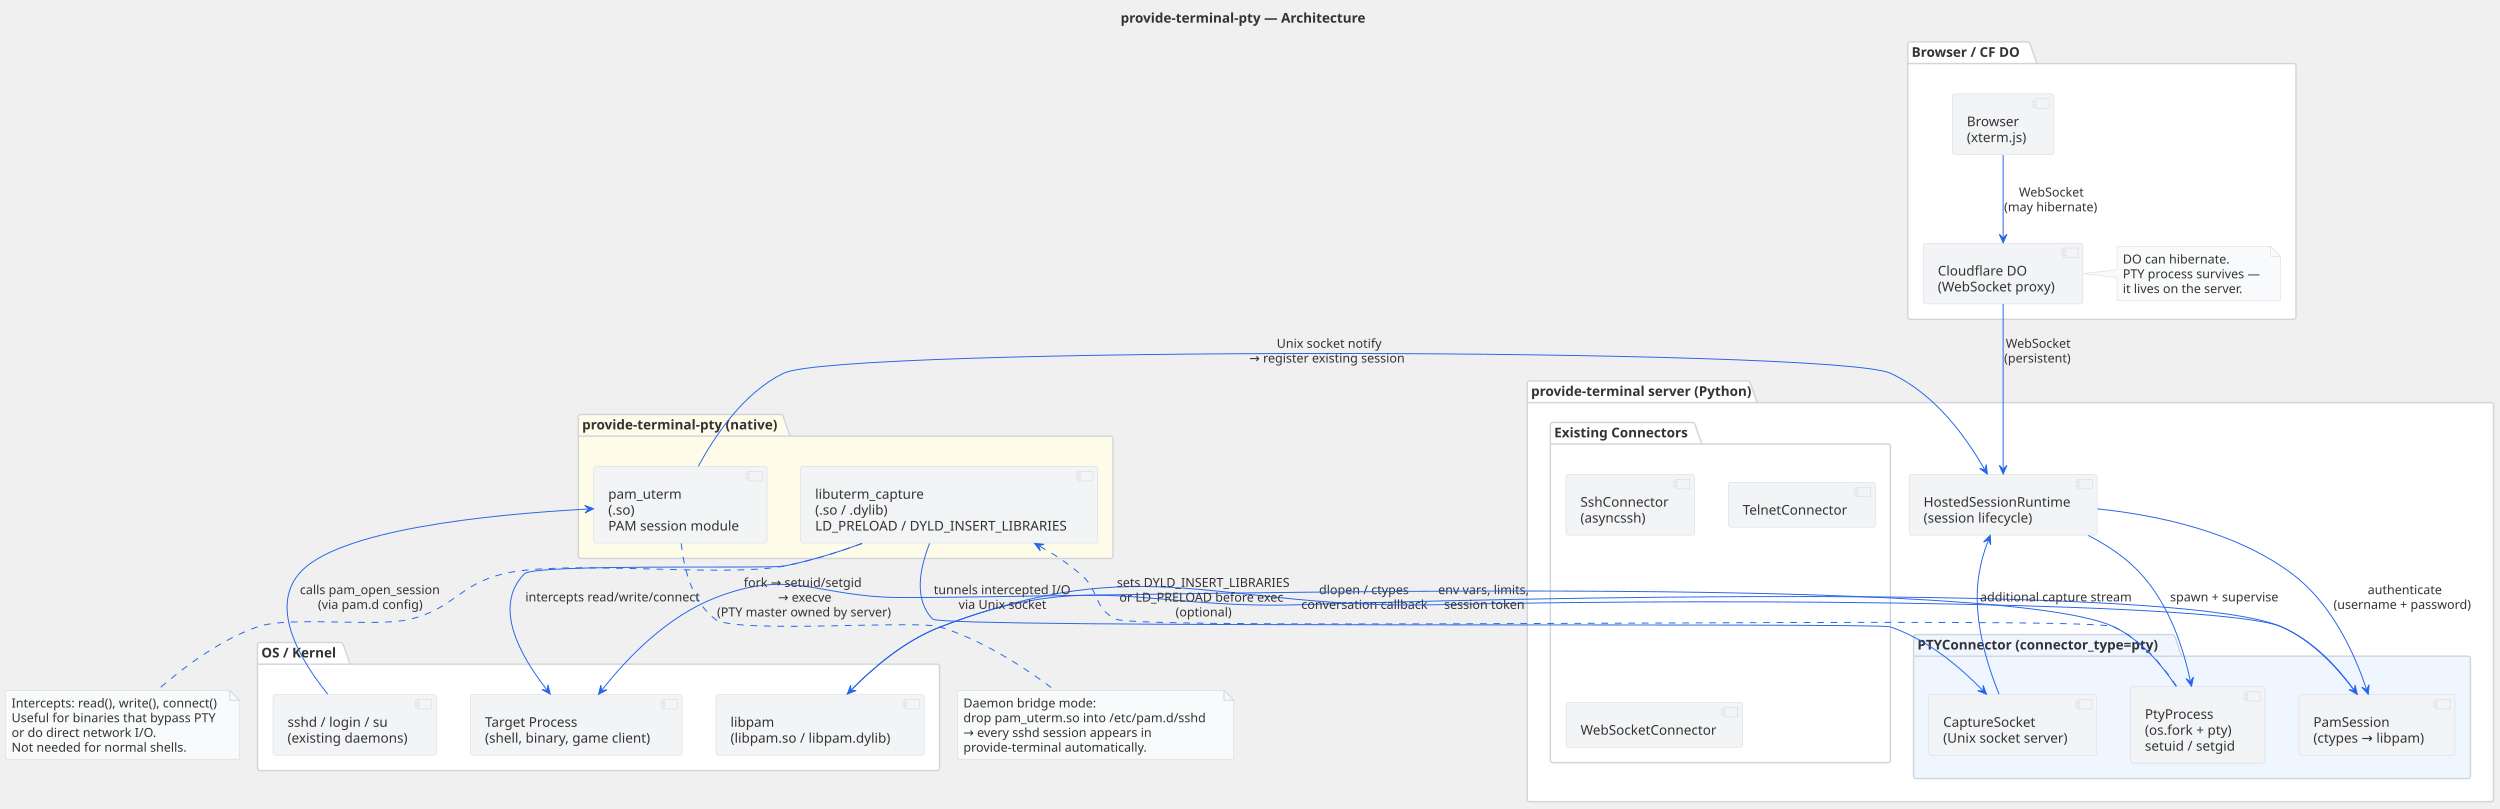
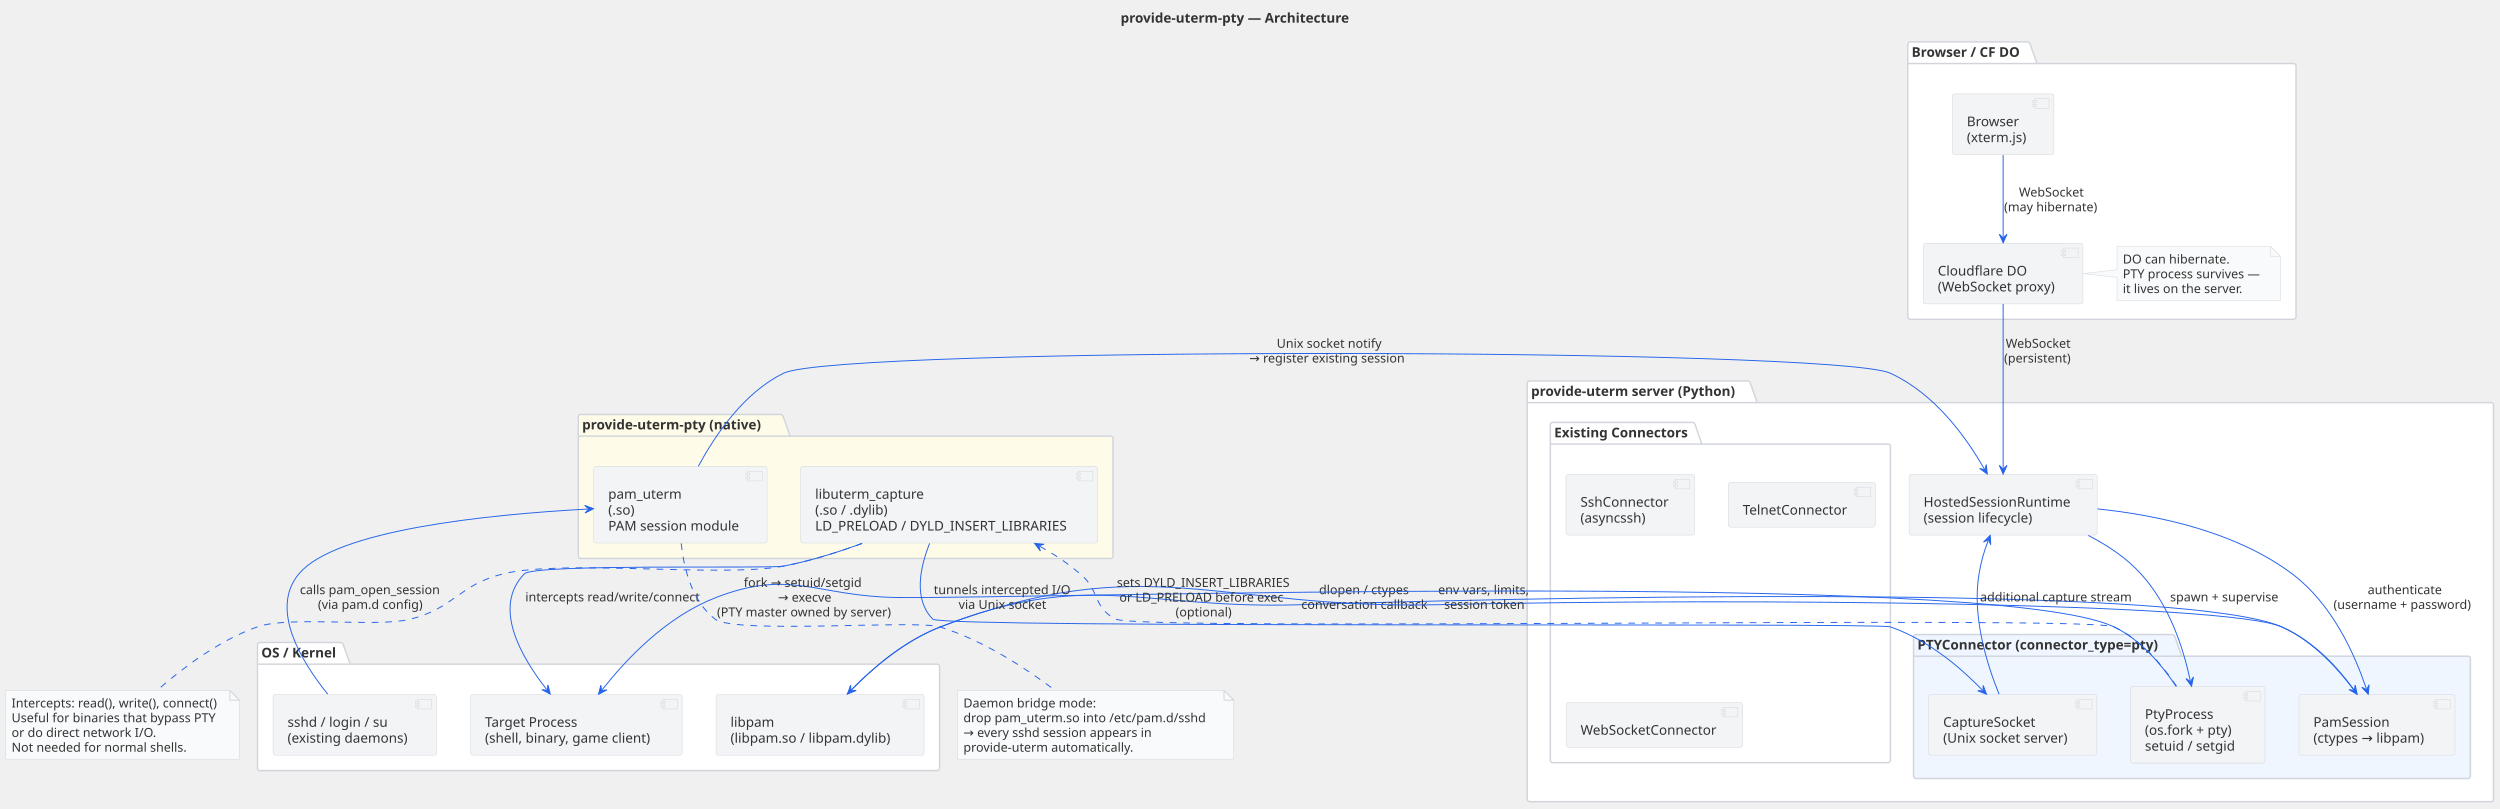
<svg xmlns="http://www.w3.org/2000/svg" contentStyleType="text/css" data-diagram-type="DESCRIPTION" height="839px" preserveAspectRatio="none" style="width:2595px;height:839px;background:#FFFFFF;" version="1.1" viewBox="0 0 2595 839" width="2595px" zoomAndPan="magnify">
  <defs />
  <g>
    <g class="title" data-source-line="4">
-       <text fill="#333333" font-family="sans-serif" font-size="14" font-weight="bold" lengthAdjust="spacing" textLength="254.878" x="1163.191" y="23.535">provide-terminal-pty — Architecture</text>
+       <text fill="#333333" font-family="sans-serif" font-size="14" font-weight="bold" lengthAdjust="spacing" textLength="254.878" x="1163.191" y="23.535">provide-uterm-pty — Architecture</text>
    </g>
    <g class="cluster" data-qualified-name="Browser . CF DO" data-source-line="18" id="ent0002">
      <path d="M1982.76,43.488 L2104.845,43.488 A3.75,3.75 0 0 1 2107.345,45.988 L2114.345,65.977 L2380.76,65.977 A2.5,2.5 0 0 1 2383.26,68.477 L2383.26,328.938 A2.5,2.5 0 0 1 2380.76,331.438 L1982.76,331.438 A2.5,2.5 0 0 1 1980.26,328.938 L1980.26,45.988 A2.5,2.5 0 0 1 1982.76,43.488" fill="#FFFFFF" style="stroke:#D1D5DB;stroke-width:1.5;" />
      <line style="stroke:#D1D5DB;stroke-width:1.5;" x1="1980.26" x2="2114.345" y1="65.977" y2="65.977" />
      <text fill="#333333" font-family="sans-serif" font-size="14" font-weight="bold" lengthAdjust="spacing" textLength="121.085" x="1984.26" y="59.023">Browser / CF DO</text>
    </g>
-     <g class="cluster" data-qualified-name="provide-terminal server .Python." data-source-line="28" id="ent0008">
+     <g class="cluster" data-qualified-name="provide-uterm server .Python." data-source-line="28" id="ent0008">
      <path d="M1587.76,395.438 L1814.435,395.438 A3.75,3.75 0 0 1 1816.935,397.938 L1823.935,417.927 L2585.76,417.927 A2.5,2.5 0 0 1 2588.26,420.427 L2588.26,829.628 A2.5,2.5 0 0 1 2585.76,832.128 L1587.76,832.128 A2.5,2.5 0 0 1 1585.26,829.628 L1585.26,397.938 A2.5,2.5 0 0 1 1587.76,395.438" fill="#FFFFFF" style="stroke:#D1D5DB;stroke-width:1.5;" />
      <line style="stroke:#D1D5DB;stroke-width:1.5;" x1="1585.26" x2="1823.935" y1="417.927" y2="417.927" />
-       <text fill="#333333" font-family="sans-serif" font-size="14" font-weight="bold" lengthAdjust="spacing" textLength="225.675" x="1589.26" y="410.973">provide-terminal server (Python)</text>
-     </g>
-     <g class="cluster" data-qualified-name="provide-terminal server .Python..PTYConnector  .connector_type.pty." data-source-line="31" id="ent0010">
+       <text fill="#333333" font-family="sans-serif" font-size="14" font-weight="bold" lengthAdjust="spacing" textLength="225.675" x="1589.26" y="410.973">provide-uterm server (Python)</text>
+     </g>
+     <g class="cluster" data-qualified-name="provide-uterm server .Python..PTYConnector  .connector_type.pty." data-source-line="31" id="ent0010">
      <path d="M1988.76,658.668 L2255.138,658.668 A3.75,3.75 0 0 1 2257.638,661.168 L2264.638,681.157 L2561.76,681.157 A2.5,2.5 0 0 1 2564.26,683.657 L2564.26,805.628 A2.5,2.5 0 0 1 2561.76,808.128 L1988.76,808.128 A2.5,2.5 0 0 1 1986.26,805.628 L1986.26,661.168 A2.5,2.5 0 0 1 1988.76,658.668" fill="#EFF6FF" style="stroke:#D1D5DB;stroke-width:1.5;" />
      <line style="stroke:#D1D5DB;stroke-width:1.5;" x1="1986.26" x2="2264.638" y1="681.157" y2="681.157" />
      <text fill="#333333" font-family="sans-serif" font-size="14" font-weight="bold" lengthAdjust="spacing" textLength="265.378" x="1990.26" y="674.203">PTYConnector  (connector_type=pty)</text>
    </g>
-     <g class="cluster" data-qualified-name="provide-terminal server .Python..Existing Connectors" data-source-line="37" id="ent0014">
+     <g class="cluster" data-qualified-name="provide-uterm server .Python..Existing Connectors" data-source-line="37" id="ent0014">
      <path d="M1611.76,438.438 L1757.033,438.438 A3.75,3.75 0 0 1 1759.533,440.938 L1766.533,460.927 L1959.76,460.927 A2.5,2.5 0 0 1 1962.26,463.427 L1962.26,789.138 A2.5,2.5 0 0 1 1959.76,791.638 L1611.76,791.638 A2.5,2.5 0 0 1 1609.26,789.138 L1609.26,440.938 A2.5,2.5 0 0 1 1611.76,438.438" fill="#FFFFFF" style="stroke:#D1D5DB;stroke-width:1.5;" />
      <line style="stroke:#D1D5DB;stroke-width:1.5;" x1="1609.26" x2="1766.533" y1="460.927" y2="460.927" />
      <text fill="#333333" font-family="sans-serif" font-size="14" font-weight="bold" lengthAdjust="spacing" textLength="144.273" x="1613.26" y="453.973">Existing Connectors</text>
    </g>
-     <g class="cluster" data-qualified-name="provide-terminal-pty  .native." data-source-line="44" id="ent0018">
+     <g class="cluster" data-qualified-name="provide-uterm-pty  .native." data-source-line="44" id="ent0018">
      <path d="M602.76,430.198 L810.54,430.198 A3.75,3.75 0 0 1 813.04,432.698 L820.04,452.687 L1152.76,452.687 A2.5,2.5 0 0 1 1155.26,455.187 L1155.26,577.168 A2.5,2.5 0 0 1 1152.76,579.668 L602.76,579.668 A2.5,2.5 0 0 1 600.26,577.168 L600.26,432.698 A2.5,2.5 0 0 1 602.76,430.198" fill="#FEFCE8" style="stroke:#D1D5DB;stroke-width:1.5;" />
      <line style="stroke:#D1D5DB;stroke-width:1.5;" x1="600.26" x2="820.04" y1="452.687" y2="452.687" />
-       <text fill="#333333" font-family="sans-serif" font-size="14" font-weight="bold" lengthAdjust="spacing" textLength="206.78" x="604.26" y="445.733">provide-terminal-pty  (native)</text>
+       <text fill="#333333" font-family="sans-serif" font-size="14" font-weight="bold" lengthAdjust="spacing" textLength="206.78" x="604.26" y="445.733">provide-uterm-pty  (native)</text>
    </g>
    <g class="cluster" data-qualified-name="OS . Kernel" data-source-line="49" id="ent0021">
      <path d="M269.76,666.908 L353.885,666.908 A3.75,3.75 0 0 1 356.385,669.408 L363.385,689.397 L972.76,689.397 A2.5,2.5 0 0 1 975.26,691.897 L975.26,797.388 A2.5,2.5 0 0 1 972.76,799.888 L269.76,799.888 A2.5,2.5 0 0 1 267.26,797.388 L267.26,669.408 A2.5,2.5 0 0 1 269.76,666.908" fill="#FFFFFF" style="stroke:#D1D5DB;stroke-width:1.5;" />
      <line style="stroke:#D1D5DB;stroke-width:1.5;" x1="267.26" x2="363.385" y1="689.397" y2="689.397" />
      <text fill="#333333" font-family="sans-serif" font-size="14" font-weight="bold" lengthAdjust="spacing" textLength="83.125" x="271.26" y="682.443">OS / Kernel</text>
    </g>
    <g class="entity" data-qualified-name="Browser . CF DO.BROWSER" data-source-line="19" id="ent0003">
      <rect fill="#F3F4F6" height="62.977" rx="2.5" ry="2.5" style="stroke:#D1D5DB;stroke-width:0.5;" width="105.352" x="2026.58" y="97.488" />
      <rect fill="#F3F4F6" height="10" style="stroke:#D1D5DB;stroke-width:0.5;" width="15" x="2111.932" y="102.488" />
      <rect fill="#F3F4F6" height="2" style="stroke:#D1D5DB;stroke-width:0.5;" width="4" x="2109.932" y="104.488" />
      <rect fill="#F3F4F6" height="2" style="stroke:#D1D5DB;stroke-width:0.5;" width="4" x="2109.932" y="108.488" />
      <text fill="#333333" font-family="sans-serif" font-size="14" lengthAdjust="spacing" textLength="53.833" x="2041.58" y="131.023">Browser</text>
      <text fill="#333333" font-family="sans-serif" font-size="14" lengthAdjust="spacing" textLength="65.352" x="2041.58" y="147.512">(xterm.js)</text>
    </g>
    <g class="entity" data-qualified-name="Browser . CF DO.DO" data-source-line="20" id="ent0004">
      <rect fill="#F3F4F6" height="62.977" rx="2.5" ry="2.5" style="stroke:#D1D5DB;stroke-width:0.5;" width="165.692" x="1996.41" y="252.468" />
      <rect fill="#F3F4F6" height="10" style="stroke:#D1D5DB;stroke-width:0.5;" width="15" x="2142.102" y="257.468" />
      <rect fill="#F3F4F6" height="2" style="stroke:#D1D5DB;stroke-width:0.5;" width="4" x="2140.102" y="259.468" />
      <rect fill="#F3F4F6" height="2" style="stroke:#D1D5DB;stroke-width:0.5;" width="4" x="2140.102" y="263.468" />
      <text fill="#333333" font-family="sans-serif" font-size="14" lengthAdjust="spacing" textLength="96.079" x="2011.41" y="286.003">Cloudflare DO</text>
      <text fill="#333333" font-family="sans-serif" font-size="14" lengthAdjust="spacing" textLength="125.692" x="2011.41" y="302.492">(WebSocket proxy)</text>
    </g>
    <g class="entity" data-qualified-name="Browser . CF DO.GMN5" data-source-line="22" id="ent0006">
      <path d="M2197.47,255.988 L2197.47,279.958 L2162.52,283.958 L2197.47,287.958 L2197.47,311.92 A0,0 0 0 0 2197.47,311.92 L2367.056,311.92 A0,0 0 0 0 2367.056,311.92 L2367.056,265.988 L2357.056,255.988 L2197.47,255.988 A0,0 0 0 0 2197.47,255.988" fill="#F9FAFB" style="stroke:#D1D5DB;stroke-width:0.5;" />
      <path d="M2357.056,255.988 L2357.056,265.988 L2367.056,265.988 L2357.056,255.988" fill="#F9FAFB" style="stroke:#D1D5DB;stroke-width:0.5;" />
      <text fill="#333333" font-family="sans-serif" font-size="13" lengthAdjust="spacing" textLength="114.004" x="2203.47" y="273.557">DO can hibernate.</text>
      <text fill="#333333" font-family="sans-serif" font-size="13" lengthAdjust="spacing" textLength="148.586" x="2203.47" y="288.867">PTY process survives —</text>
      <text fill="#333333" font-family="sans-serif" font-size="13" lengthAdjust="spacing" textLength="132.006" x="2203.47" y="304.178">it lives on the server.</text>
    </g>
-     <g class="entity" data-qualified-name="provide-terminal server .Python..RUNTIME" data-source-line="29" id="ent0009">
+     <g class="entity" data-qualified-name="provide-uterm server .Python..RUNTIME" data-source-line="29" id="ent0009">
      <rect fill="#F3F4F6" height="62.977" rx="2.5" ry="2.5" style="stroke:#D1D5DB;stroke-width:0.5;" width="195.203" x="1981.66" y="492.438" />
      <rect fill="#F3F4F6" height="10" style="stroke:#D1D5DB;stroke-width:0.5;" width="15" x="2156.863" y="497.438" />
      <rect fill="#F3F4F6" height="2" style="stroke:#D1D5DB;stroke-width:0.5;" width="4" x="2154.863" y="499.438" />
      <rect fill="#F3F4F6" height="2" style="stroke:#D1D5DB;stroke-width:0.5;" width="4" x="2154.863" y="503.438" />
      <text fill="#333333" font-family="sans-serif" font-size="14" lengthAdjust="spacing" textLength="155.203" x="1996.66" y="525.973">HostedSessionRuntime</text>
      <text fill="#333333" font-family="sans-serif" font-size="14" lengthAdjust="spacing" textLength="118.624" x="1996.66" y="542.462">(session lifecycle)</text>
    </g>
-     <g class="entity" data-qualified-name="provide-terminal server .Python..PTYConnector  .connector_type.pty..PAM" data-source-line="32" id="ent0011">
+     <g class="entity" data-qualified-name="provide-uterm server .Python..PTYConnector  .connector_type.pty..PAM" data-source-line="32" id="ent0011">
      <rect fill="#F3F4F6" height="62.977" rx="2.5" ry="2.5" style="stroke:#D1D5DB;stroke-width:0.5;" width="161.953" x="2386.28" y="720.908" />
      <rect fill="#F3F4F6" height="10" style="stroke:#D1D5DB;stroke-width:0.5;" width="15" x="2528.233" y="725.908" />
      <rect fill="#F3F4F6" height="2" style="stroke:#D1D5DB;stroke-width:0.5;" width="4" x="2526.233" y="727.908" />
      <rect fill="#F3F4F6" height="2" style="stroke:#D1D5DB;stroke-width:0.5;" width="4" x="2526.233" y="731.908" />
      <text fill="#333333" font-family="sans-serif" font-size="14" lengthAdjust="spacing" textLength="79.488" x="2401.28" y="754.443">PamSession</text>
      <text fill="#333333" font-family="sans-serif" font-size="14" lengthAdjust="spacing" textLength="121.953" x="2401.28" y="770.932">(ctypes → libpam)</text>
    </g>
-     <g class="entity" data-qualified-name="provide-terminal server .Python..PTYConnector  .connector_type.pty..PTYP" data-source-line="33" id="ent0012">
+     <g class="entity" data-qualified-name="provide-uterm server .Python..PTYConnector  .connector_type.pty..PTYP" data-source-line="33" id="ent0012">
      <rect fill="#F3F4F6" height="79.465" rx="2.5" ry="2.5" style="stroke:#D1D5DB;stroke-width:0.5;" width="139.682" x="2211.42" y="712.668" />
      <rect fill="#F3F4F6" height="10" style="stroke:#D1D5DB;stroke-width:0.5;" width="15" x="2331.102" y="717.668" />
      <rect fill="#F3F4F6" height="2" style="stroke:#D1D5DB;stroke-width:0.5;" width="4" x="2329.102" y="719.668" />
      <rect fill="#F3F4F6" height="2" style="stroke:#D1D5DB;stroke-width:0.5;" width="4" x="2329.102" y="723.668" />
      <text fill="#333333" font-family="sans-serif" font-size="14" lengthAdjust="spacing" textLength="71.6" x="2226.42" y="746.203">PtyProcess</text>
      <text fill="#333333" font-family="sans-serif" font-size="14" lengthAdjust="spacing" textLength="98.28" x="2226.42" y="762.692">(os.fork + pty)</text>
      <text fill="#333333" font-family="sans-serif" font-size="14" lengthAdjust="spacing" textLength="99.682" x="2226.42" y="779.18">setuid / setgid</text>
    </g>
-     <g class="entity" data-qualified-name="provide-terminal server .Python..PTYConnector  .connector_type.pty..CSOCK" data-source-line="34" id="ent0013">
+     <g class="entity" data-qualified-name="provide-uterm server .Python..PTYConnector  .connector_type.pty..CSOCK" data-source-line="34" id="ent0013">
      <rect fill="#F3F4F6" height="62.977" rx="2.5" ry="2.5" style="stroke:#D1D5DB;stroke-width:0.5;" width="174.552" x="2001.98" y="720.908" />
      <rect fill="#F3F4F6" height="10" style="stroke:#D1D5DB;stroke-width:0.5;" width="15" x="2156.532" y="725.908" />
      <rect fill="#F3F4F6" height="2" style="stroke:#D1D5DB;stroke-width:0.5;" width="4" x="2154.532" y="727.908" />
      <rect fill="#F3F4F6" height="2" style="stroke:#D1D5DB;stroke-width:0.5;" width="4" x="2154.532" y="731.908" />
      <text fill="#333333" font-family="sans-serif" font-size="14" lengthAdjust="spacing" textLength="98.212" x="2016.98" y="754.443">CaptureSocket</text>
      <text fill="#333333" font-family="sans-serif" font-size="14" lengthAdjust="spacing" textLength="134.552" x="2016.98" y="770.932">(Unix socket server)</text>
    </g>
-     <g class="entity" data-qualified-name="provide-terminal server .Python..Existing Connectors.SSH" data-source-line="38" id="ent0015">
+     <g class="entity" data-qualified-name="provide-uterm server .Python..Existing Connectors.SSH" data-source-line="38" id="ent0015">
      <rect fill="#F3F4F6" height="62.977" rx="2.5" ry="2.5" style="stroke:#D1D5DB;stroke-width:0.5;" width="133.564" x="1625.48" y="492.438" />
      <rect fill="#F3F4F6" height="10" style="stroke:#D1D5DB;stroke-width:0.5;" width="15" x="1739.043" y="497.438" />
      <rect fill="#F3F4F6" height="2" style="stroke:#D1D5DB;stroke-width:0.5;" width="4" x="1737.043" y="499.438" />
      <rect fill="#F3F4F6" height="2" style="stroke:#D1D5DB;stroke-width:0.5;" width="4" x="1737.043" y="503.438" />
      <text fill="#333333" font-family="sans-serif" font-size="14" lengthAdjust="spacing" textLength="93.564" x="1640.48" y="525.973">SshConnector</text>
      <text fill="#333333" font-family="sans-serif" font-size="14" lengthAdjust="spacing" textLength="70.109" x="1640.48" y="542.462">(asyncssh)</text>
    </g>
-     <g class="entity" data-qualified-name="provide-terminal server .Python..Existing Connectors.TEL" data-source-line="39" id="ent0016">
+     <g class="entity" data-qualified-name="provide-uterm server .Python..Existing Connectors.TEL" data-source-line="39" id="ent0016">
      <rect fill="#F3F4F6" height="46.488" rx="2.5" ry="2.5" style="stroke:#D1D5DB;stroke-width:0.5;" width="152.622" x="1793.95" y="500.688" />
      <rect fill="#F3F4F6" height="10" style="stroke:#D1D5DB;stroke-width:0.5;" width="15" x="1926.572" y="505.688" />
      <rect fill="#F3F4F6" height="2" style="stroke:#D1D5DB;stroke-width:0.5;" width="4" x="1924.572" y="507.688" />
      <rect fill="#F3F4F6" height="2" style="stroke:#D1D5DB;stroke-width:0.5;" width="4" x="1924.572" y="511.688" />
      <text fill="#333333" font-family="sans-serif" font-size="14" lengthAdjust="spacing" textLength="112.622" x="1808.95" y="534.223">TelnetConnector</text>
    </g>
-     <g class="entity" data-qualified-name="provide-terminal server .Python..Existing Connectors.WSCON" data-source-line="40" id="ent0017">
+     <g class="entity" data-qualified-name="provide-uterm server .Python..Existing Connectors.WSCON" data-source-line="40" id="ent0017">
      <rect fill="#F3F4F6" height="46.488" rx="2.5" ry="2.5" style="stroke:#D1D5DB;stroke-width:0.5;" width="183.315" x="1625.6" y="729.148" />
      <rect fill="#F3F4F6" height="10" style="stroke:#D1D5DB;stroke-width:0.5;" width="15" x="1788.915" y="734.148" />
      <rect fill="#F3F4F6" height="2" style="stroke:#D1D5DB;stroke-width:0.5;" width="4" x="1786.915" y="736.148" />
      <rect fill="#F3F4F6" height="2" style="stroke:#D1D5DB;stroke-width:0.5;" width="4" x="1786.915" y="740.148" />
      <text fill="#333333" font-family="sans-serif" font-size="14" lengthAdjust="spacing" textLength="143.315" x="1640.6" y="762.683">WebSocketConnector</text>
    </g>
-     <g class="entity" data-qualified-name="provide-terminal-pty  .native..CAPLIB" data-source-line="45" id="ent0019">
+     <g class="entity" data-qualified-name="provide-uterm-pty  .native..CAPLIB" data-source-line="45" id="ent0019">
      <rect fill="#F3F4F6" height="79.465" rx="2.5" ry="2.5" style="stroke:#D1D5DB;stroke-width:0.5;" width="308.263" x="831.13" y="484.198" />
      <rect fill="#F3F4F6" height="10" style="stroke:#D1D5DB;stroke-width:0.5;" width="15" x="1119.393" y="489.198" />
      <rect fill="#F3F4F6" height="2" style="stroke:#D1D5DB;stroke-width:0.5;" width="4" x="1117.393" y="491.198" />
      <rect fill="#F3F4F6" height="2" style="stroke:#D1D5DB;stroke-width:0.5;" width="4" x="1117.393" y="495.198" />
      <text fill="#333333" font-family="sans-serif" font-size="14" lengthAdjust="spacing" textLength="115.596" x="846.13" y="517.733">libuterm_capture</text>
      <text fill="#333333" font-family="sans-serif" font-size="14" lengthAdjust="spacing" textLength="82.934" x="846.13" y="534.222">(.so / .dylib)</text>
      <text fill="#333333" font-family="sans-serif" font-size="14" lengthAdjust="spacing" textLength="268.263" x="846.13" y="550.71">LD_PRELOAD / DYLD_INSERT_LIBRARIES</text>
    </g>
-     <g class="entity" data-qualified-name="provide-terminal-pty  .native..PAMU" data-source-line="46" id="ent0020">
+     <g class="entity" data-qualified-name="provide-uterm-pty  .native..PAMU" data-source-line="46" id="ent0020">
      <rect fill="#F3F4F6" height="79.465" rx="2.5" ry="2.5" style="stroke:#D1D5DB;stroke-width:0.5;" width="179.877" x="616.32" y="484.198" />
      <rect fill="#F3F4F6" height="10" style="stroke:#D1D5DB;stroke-width:0.5;" width="15" x="776.197" y="489.198" />
      <rect fill="#F3F4F6" height="2" style="stroke:#D1D5DB;stroke-width:0.5;" width="4" x="774.197" y="491.198" />
      <rect fill="#F3F4F6" height="2" style="stroke:#D1D5DB;stroke-width:0.5;" width="4" x="774.197" y="495.198" />
      <text fill="#333333" font-family="sans-serif" font-size="14" lengthAdjust="spacing" textLength="77.137" x="631.32" y="517.733">pam_uterm</text>
      <text fill="#333333" font-family="sans-serif" font-size="14" lengthAdjust="spacing" textLength="29.271" x="631.32" y="534.222">(.so)</text>
      <text fill="#333333" font-family="sans-serif" font-size="14" lengthAdjust="spacing" textLength="139.877" x="631.32" y="550.71">PAM session module</text>
    </g>
    <g class="entity" data-qualified-name="OS . Kernel.LIBPAM" data-source-line="50" id="ent0022">
      <rect fill="#F3F4F6" height="62.977" rx="2.5" ry="2.5" style="stroke:#D1D5DB;stroke-width:0.5;" width="215.971" x="743.27" y="720.908" />
      <rect fill="#F3F4F6" height="10" style="stroke:#D1D5DB;stroke-width:0.5;" width="15" x="939.241" y="725.908" />
      <rect fill="#F3F4F6" height="2" style="stroke:#D1D5DB;stroke-width:0.5;" width="4" x="937.241" y="727.908" />
      <rect fill="#F3F4F6" height="2" style="stroke:#D1D5DB;stroke-width:0.5;" width="4" x="937.241" y="731.908" />
      <text fill="#333333" font-family="sans-serif" font-size="14" lengthAdjust="spacing" textLength="46.519" x="758.27" y="754.443">libpam</text>
      <text fill="#333333" font-family="sans-serif" font-size="14" lengthAdjust="spacing" textLength="175.971" x="758.27" y="770.932">(libpam.so / libpam.dylib)</text>
    </g>
    <g class="entity" data-qualified-name="OS . Kernel.PROC" data-source-line="51" id="ent0023">
      <rect fill="#F3F4F6" height="62.977" rx="2.5" ry="2.5" style="stroke:#D1D5DB;stroke-width:0.5;" width="219.614" x="488.45" y="720.908" />
      <rect fill="#F3F4F6" height="10" style="stroke:#D1D5DB;stroke-width:0.5;" width="15" x="688.064" y="725.908" />
      <rect fill="#F3F4F6" height="2" style="stroke:#D1D5DB;stroke-width:0.5;" width="4" x="686.064" y="727.908" />
      <rect fill="#F3F4F6" height="2" style="stroke:#D1D5DB;stroke-width:0.5;" width="4" x="686.064" y="731.908" />
      <text fill="#333333" font-family="sans-serif" font-size="14" lengthAdjust="spacing" textLength="99.818" x="503.45" y="754.443">Target Process</text>
      <text fill="#333333" font-family="sans-serif" font-size="14" lengthAdjust="spacing" textLength="179.614" x="503.45" y="770.932">(shell, binary, game client)</text>
    </g>
    <g class="entity" data-qualified-name="OS . Kernel.SSHD" data-source-line="52" id="ent0024">
      <rect fill="#F3F4F6" height="62.977" rx="2.5" ry="2.5" style="stroke:#D1D5DB;stroke-width:0.5;" width="169.644" x="283.44" y="720.908" />
      <rect fill="#F3F4F6" height="10" style="stroke:#D1D5DB;stroke-width:0.5;" width="15" x="433.084" y="725.908" />
      <rect fill="#F3F4F6" height="2" style="stroke:#D1D5DB;stroke-width:0.5;" width="4" x="431.084" y="727.908" />
      <rect fill="#F3F4F6" height="2" style="stroke:#D1D5DB;stroke-width:0.5;" width="4" x="431.084" y="731.908" />
      <text fill="#333333" font-family="sans-serif" font-size="14" lengthAdjust="spacing" textLength="114.112" x="298.44" y="754.443">sshd / login / su</text>
      <text fill="#333333" font-family="sans-serif" font-size="14" lengthAdjust="spacing" textLength="129.644" x="298.44" y="770.932">(existing daemons)</text>
    </g>
    <g class="entity" data-qualified-name="GMN38" data-source-line="77" id="ent0039">
      <path d="M6,716.778 L6,788.02 L248.52,788.02 L248.52,726.778 L238.52,716.778 L6,716.778" fill="#F9FAFB" style="stroke:#D1D5DB;stroke-width:0.5;" />
      <path d="M238.52,716.778 L238.52,726.778 L248.52,726.778 L238.52,716.778" fill="#F9FAFB" style="stroke:#D1D5DB;stroke-width:1;" />
      <text fill="#333333" font-family="sans-serif" font-size="13" lengthAdjust="spacing" textLength="221.52" x="12" y="734.347">Intercepts: read(), write(), connect()</text>
      <text fill="#333333" font-family="sans-serif" font-size="13" lengthAdjust="spacing" textLength="220.333" x="12" y="749.657">Useful for binaries that bypass PTY</text>
      <text fill="#333333" font-family="sans-serif" font-size="13" lengthAdjust="spacing" textLength="157.815" x="12" y="764.968">or do direct network I/O.</text>
      <text fill="#333333" font-family="sans-serif" font-size="13" lengthAdjust="spacing" textLength="187.789" x="12" y="780.278">Not needed for normal shells.</text>
    </g>
    <g class="entity" data-qualified-name="GMN41" data-source-line="84" id="ent0042">
      <path d="M993.99,716.778 L993.99,788.02 L1280.538,788.02 L1280.538,726.778 L1270.538,716.778 L993.99,716.778" fill="#F9FAFB" style="stroke:#D1D5DB;stroke-width:0.5;" />
      <path d="M1270.538,716.778 L1270.538,726.778 L1280.538,726.778 L1270.538,716.778" fill="#F9FAFB" style="stroke:#D1D5DB;stroke-width:1;" />
      <text fill="#333333" font-family="sans-serif" font-size="13" lengthAdjust="spacing" textLength="141.026" x="999.99" y="734.347">Daemon bridge mode:</text>
      <text fill="#333333" font-family="sans-serif" font-size="13" lengthAdjust="spacing" textLength="265.548" x="999.99" y="749.657">drop pam_uterm.so into /etc/pam.d/sshd</text>
      <text fill="#333333" font-family="sans-serif" font-size="13" lengthAdjust="spacing" textLength="205.067" x="999.99" y="764.968">→ every sshd session appears in</text>
-       <text fill="#333333" font-family="sans-serif" font-size="13" lengthAdjust="spacing" textLength="188.589" x="999.99" y="780.278">provide-terminal automatically.</text>
+       <text fill="#333333" font-family="sans-serif" font-size="13" lengthAdjust="spacing" textLength="188.589" x="999.99" y="780.278">provide-uterm automatically.</text>
    </g>
    <g class="link" data-entity-1="ent0003" data-entity-2="ent0004" data-link-type="dependency" data-source-line="56" id="lnk25">
      <path d="M2079.26,160.938 C2079.26,187.478 2079.26,219.518 2079.26,246.048" fill="none" id="BROWSER-to-DO" style="stroke:#2563EB;stroke-width:1;" />
      <polygon fill="#2563EB" points="2079.26,252.048,2083.26,243.048,2079.26,247.048,2075.26,243.048,2079.26,252.048" style="stroke:#2563EB;stroke-width:1;" />
      <text fill="#333333" font-family="sans-serif" font-size="13" lengthAdjust="spacing" textLength="67.894" x="2095.612" y="204.037">WebSocket</text>
      <text fill="#333333" font-family="sans-serif" font-size="13" lengthAdjust="spacing" textLength="98.598" x="2080.26" y="219.347">(may hibernate)</text>
    </g>
    <g class="link" data-entity-1="ent0004" data-entity-2="ent0009" data-link-type="dependency" data-source-line="57" id="lnk26">
      <path d="M2079.26,315.578 C2079.26,361.148 2079.26,440.328 2079.26,486.048" fill="none" id="DO-to-RUNTIME" style="stroke:#2563EB;stroke-width:1;" />
      <polygon fill="#2563EB" points="2079.26,492.048,2083.26,483.048,2079.26,487.048,2075.26,483.048,2079.26,492.048" style="stroke:#2563EB;stroke-width:1;" />
      <text fill="#333333" font-family="sans-serif" font-size="13" lengthAdjust="spacing" textLength="67.894" x="2081.936" y="361.007">WebSocket</text>
      <text fill="#333333" font-family="sans-serif" font-size="13" lengthAdjust="spacing" textLength="71.246" x="2080.26" y="376.317">(persistent)</text>
    </g>
    <g class="link" data-entity-1="ent0009" data-entity-2="ent0011" data-link-type="dependency" data-source-line="58" id="lnk27">
      <path d="M2177.2,528.218 C2240.33,534.798 2321.17,552.048 2379.26,595.668 C2421.23,627.178 2444.213,679.266 2456.294,714.896" fill="none" id="RUNTIME-to-PAM" style="stroke:#2563EB;stroke-width:1;" />
      <polygon fill="#2563EB" points="2458.22,720.578,2459.118,710.77,2456.615,715.843,2451.542,713.339,2458.22,720.578" style="stroke:#2563EB;stroke-width:1;" />
      <text fill="#333333" font-family="sans-serif" font-size="13" lengthAdjust="spacing" textLength="78.051" x="2457.653" y="616.737">authenticate</text>
      <text fill="#333333" font-family="sans-serif" font-size="13" lengthAdjust="spacing" textLength="149.018" x="2422.17" y="632.047">(username + password)</text>
    </g>
    <g class="link" data-entity-1="ent0009" data-entity-2="ent0012" data-link-type="dependency" data-source-line="59" id="lnk28">
      <path d="M2167.61,555.798 C2187.58,566.028 2207.28,579.148 2222.26,595.668 C2252.08,628.528 2266.077,672.115 2273.527,706.435" fill="none" id="RUNTIME-to-PTYP" style="stroke:#2563EB;stroke-width:1;" />
      <polygon fill="#2563EB" points="2274.8,712.298,2276.8,702.655,2273.739,707.412,2268.982,704.352,2274.8,712.298" style="stroke:#2563EB;stroke-width:1;" />
      <text fill="#333333" font-family="sans-serif" font-size="13" lengthAdjust="spacing" textLength="118.428" x="2252.51" y="624.237">spawn + supervise</text>
    </g>
    <g class="link" data-entity-1="ent0011" data-entity-2="ent0022" data-link-type="dependency" data-source-line="62" id="lnk29">
      <path d="M2446.75,720.668 C2429.17,696.578 2401.45,665.188 2368.26,650.668 C2275.58,610.098 1717.88,616.398 1349.76,627.698 C1183.53,632.808 1131.18,590.168 976.26,650.668 C938.21,665.518 907.089,692.223 883.779,716.123" fill="none" id="PAM-to-LIBPAM" style="stroke:#2563EB;stroke-width:1;" />
      <polygon fill="#2563EB" points="879.59,720.418,888.737,716.768,883.081,716.839,883.01,711.182,879.59,720.418" style="stroke:#2563EB;stroke-width:1;" />
      <text fill="#333333" font-family="sans-serif" font-size="13" lengthAdjust="spacing" textLength="98.827" x="1369.13" y="616.737">dlopen / ctypes</text>
      <text fill="#333333" font-family="sans-serif" font-size="13" lengthAdjust="spacing" textLength="135.567" x="1350.76" y="632.047">conversation callback</text>
    </g>
    <g class="link" data-entity-1="ent0022" data-entity-2="ent0011" data-link-type="dependency" data-source-line="63" id="lnk30">
      <path d="M879.04,720.728 C902.31,696.668 937.82,665.298 976.26,650.668 C1190.59,569.058 1262.48,632.808 1491.76,627.698 C1823.46,620.318 2311.92,625.888 2368.26,650.668 C2401.42,665.248 2425.599,691.784 2443.2,715.864" fill="none" id="LIBPAM-to-PAM" style="stroke:#2563EB;stroke-width:1;" />
      <polygon fill="#2563EB" points="2446.74,720.708,2444.659,711.082,2443.79,716.672,2438.2,715.803,2446.74,720.708" style="stroke:#2563EB;stroke-width:1;" />
      <text fill="#333333" font-family="sans-serif" font-size="13" lengthAdjust="spacing" textLength="99.246" x="1492.76" y="616.737">env vars, limits,</text>
      <text fill="#333333" font-family="sans-serif" font-size="13" lengthAdjust="spacing" textLength="86.804" x="1498.981" y="632.047">session token</text>
    </g>
    <g class="link" data-entity-1="ent0012" data-entity-2="ent0023" data-link-type="dependency" data-source-line="66" id="lnk31">
      <path d="M2258.78,712.408 C2243.72,689.868 2221.65,663.678 2194.26,650.668 C2067.48,590.398 1071.62,621.898 931.26,620.198 C847.71,619.198 821.17,590.018 743.26,620.198 C691.48,640.258 650.585,683.665 624.995,715.975" fill="none" id="PTYP-to-PROC" style="stroke:#2563EB;stroke-width:1;" />
      <polygon fill="#2563EB" points="621.27,720.678,629.994,716.106,624.374,716.759,623.722,711.14,621.27,720.678" style="stroke:#2563EB;stroke-width:1;" />
      <text fill="#333333" font-family="sans-serif" font-size="13" lengthAdjust="spacing" textLength="131.244" x="772.002" y="609.237">fork → setuid/setgid</text>
      <text fill="#333333" font-family="sans-serif" font-size="13" lengthAdjust="spacing" textLength="60.201" x="807.524" y="624.547">→ execve</text>
      <text fill="#333333" font-family="sans-serif" font-size="13" lengthAdjust="spacing" textLength="186.729" x="744.26" y="639.858">(PTY master owned by server)</text>
    </g>
    <g class="link" data-entity-1="ent0012" data-entity-2="ent0019" data-link-type="dependency" data-source-line="67" id="lnk32">
      <path d="M2259.29,712.398 C2244.21,689.848 2221.95,663.468 2194.26,650.668 C2168.14,638.588 1184.1,655.328 1158.26,642.668 C1134.39,630.958 1141.73,612.618 1121.26,595.668 C1107.02,583.868 1095.724,576.174 1079.194,566.984" fill="none" id="PTYP-to-CAPLIB" style="stroke:#2563EB;stroke-width:1;stroke-dasharray:7,7;" />
      <polygon fill="#2563EB" points="1073.95,564.068,1079.872,571.938,1078.32,566.498,1083.76,564.946,1073.95,564.068" style="stroke:#2563EB;stroke-width:1;" />
      <text fill="#333333" font-family="sans-serif" font-size="13" lengthAdjust="spacing" textLength="182.171" x="1159.26" y="609.237">sets DYLD_INSERT_LIBRARIES</text>
      <text fill="#333333" font-family="sans-serif" font-size="13" lengthAdjust="spacing" textLength="176.871" x="1161.91" y="624.547">or LD_PRELOAD before exec</text>
      <text fill="#333333" font-family="sans-serif" font-size="13" lengthAdjust="spacing" textLength="60.233" x="1220.229" y="639.858">(optional)</text>
    </g>
    <g class="link" data-entity-1="ent0019" data-entity-2="ent0023" data-link-type="dependency" data-source-line="68" id="lnk33">
      <path d="M894.86,564.038 C868.98,573.528 840.42,582.448 813.26,587.668 C798.58,590.478 554.67,584.938 544.26,595.668 C510.97,629.958 540.409,681.048 567.459,715.718" fill="none" id="CAPLIB-to-PROC" style="stroke:#2563EB;stroke-width:1;" />
      <polygon fill="#2563EB" points="571.15,720.448,568.768,710.892,568.074,716.506,562.46,715.813,571.15,720.448" style="stroke:#2563EB;stroke-width:1;" />
      <text fill="#333333" font-family="sans-serif" font-size="13" lengthAdjust="spacing" textLength="189.236" x="545.26" y="624.237">intercepts read/write/connect</text>
    </g>
    <g class="link" data-entity-1="ent0019" data-entity-2="ent0013" data-link-type="dependency" data-source-line="69" id="lnk34">
      <path d="M964.96,564.018 C954.7,589.798 948.19,622.428 968.26,642.668 C977.98,652.468 1949.24,646.068 1962.26,650.668 C2001.8,664.618 2034.146,692.168 2057.776,716.338" fill="none" id="CAPLIB-to-CSOCK" style="stroke:#2563EB;stroke-width:1;" />
      <polygon fill="#2563EB" points="2061.97,720.628,2058.539,711.396,2058.475,717.053,2052.818,716.989,2061.97,720.628" style="stroke:#2563EB;stroke-width:1;" />
      <text fill="#333333" font-family="sans-serif" font-size="13" lengthAdjust="spacing" textLength="147.202" x="969.26" y="616.737">tunnels intercepted I/O</text>
      <text fill="#333333" font-family="sans-serif" font-size="13" lengthAdjust="spacing" textLength="95.672" x="995.025" y="632.047">via Unix socket</text>
    </g>
    <g class="link" data-entity-1="ent0013" data-entity-2="ent0009" data-link-type="dependency" data-source-line="70" id="lnk35">
      <path d="M2075.02,720.558 C2062.31,689.268 2046.76,639.368 2054.26,595.668 C2056.57,582.188 2059.055,573.475 2063.705,561.265" fill="none" id="CSOCK-to-RUNTIME" style="stroke:#2563EB;stroke-width:1;" />
      <polygon fill="#2563EB" points="2065.84,555.658,2058.899,562.645,2064.061,560.331,2066.375,565.493,2065.84,555.658" style="stroke:#2563EB;stroke-width:1;" />
      <text fill="#333333" font-family="sans-serif" font-size="13" lengthAdjust="spacing" textLength="162.018" x="2055.26" y="624.237">additional capture stream</text>
    </g>
    <g class="link" data-entity-1="ent0024" data-entity-2="ent0020" data-link-type="dependency" data-source-line="73" id="lnk36">
      <path d="M340.15,720.498 C312.83,686.638 279.61,632.278 310.26,595.668 C348.48,550.008 505.459,534.127 610.049,528.387" fill="none" id="SSHD-to-PAMU" style="stroke:#2563EB;stroke-width:1;" />
      <polygon fill="#2563EB" points="616.04,528.058,606.834,524.558,611.048,528.332,607.273,532.545,616.04,528.058" style="stroke:#2563EB;stroke-width:1;" />
      <text fill="#333333" font-family="sans-serif" font-size="13" lengthAdjust="spacing" textLength="151.004" x="311.26" y="616.737">calls pam_open_session</text>
      <text fill="#333333" font-family="sans-serif" font-size="13" lengthAdjust="spacing" textLength="113.496" x="330.014" y="632.047">(via pam.d config)</text>
    </g>
    <g class="link" data-entity-1="ent0020" data-entity-2="ent0009" data-link-type="dependency" data-source-line="74" id="lnk37">
      <path d="M724.88,483.948 C742.52,451.288 772.4,407.388 813.26,387.438 C870.62,359.438 1904.3,360.708 1962.26,387.438 C2008.74,408.878 2040.683,453.67 2059.803,486.83" fill="none" id="PAMU-to-RUNTIME" style="stroke:#2563EB;stroke-width:1;" />
      <polygon fill="#2563EB" points="2062.8,492.028,2061.77,482.233,2060.302,487.697,2054.839,486.23,2062.8,492.028" style="stroke:#2563EB;stroke-width:1;" />
      <text fill="#333333" font-family="sans-serif" font-size="13" lengthAdjust="spacing" textLength="114.251" x="1325.207" y="361.007">Unix socket notify</text>
      <text fill="#333333" font-family="sans-serif" font-size="13" lengthAdjust="spacing" textLength="171.145" x="1296.76" y="376.317">→ register existing session</text>
    </g>
    <g class="link" data-entity-1="ent0019" data-entity-2="ent0039" data-link-type="association" data-source-line="77" id="lnk40">
      <path d="M894.87,564.078 C868.99,573.568 840.42,582.478 813.26,587.668 C749.72,599.788 585.08,580.198 522.26,595.668 C476.13,607.018 472.26,630.778 426.26,642.668 C392.01,651.508 300.65,638.968 267.26,650.668 C227.84,664.478 189.81,693.148 163.36,716.378" fill="none" id="CAPLIB-GMN38" style="stroke:#2563EB;stroke-width:1;stroke-dasharray:7,7;" />
    </g>
    <g class="link" data-entity-1="ent0020" data-entity-2="ent0042" data-link-type="association" data-source-line="84" id="lnk43">
      <path d="M707.08,564.038 C709.91,590.708 718.43,624.388 742.26,642.668 C762.82,658.428 950.48,643.128 975.26,650.668 C1019.62,664.158 1063.91,693.018 1094.94,716.408" fill="none" id="PAMU-GMN41" style="stroke:#2563EB;stroke-width:1;stroke-dasharray:7,7;" />
    </g>
  </g>
</svg>
